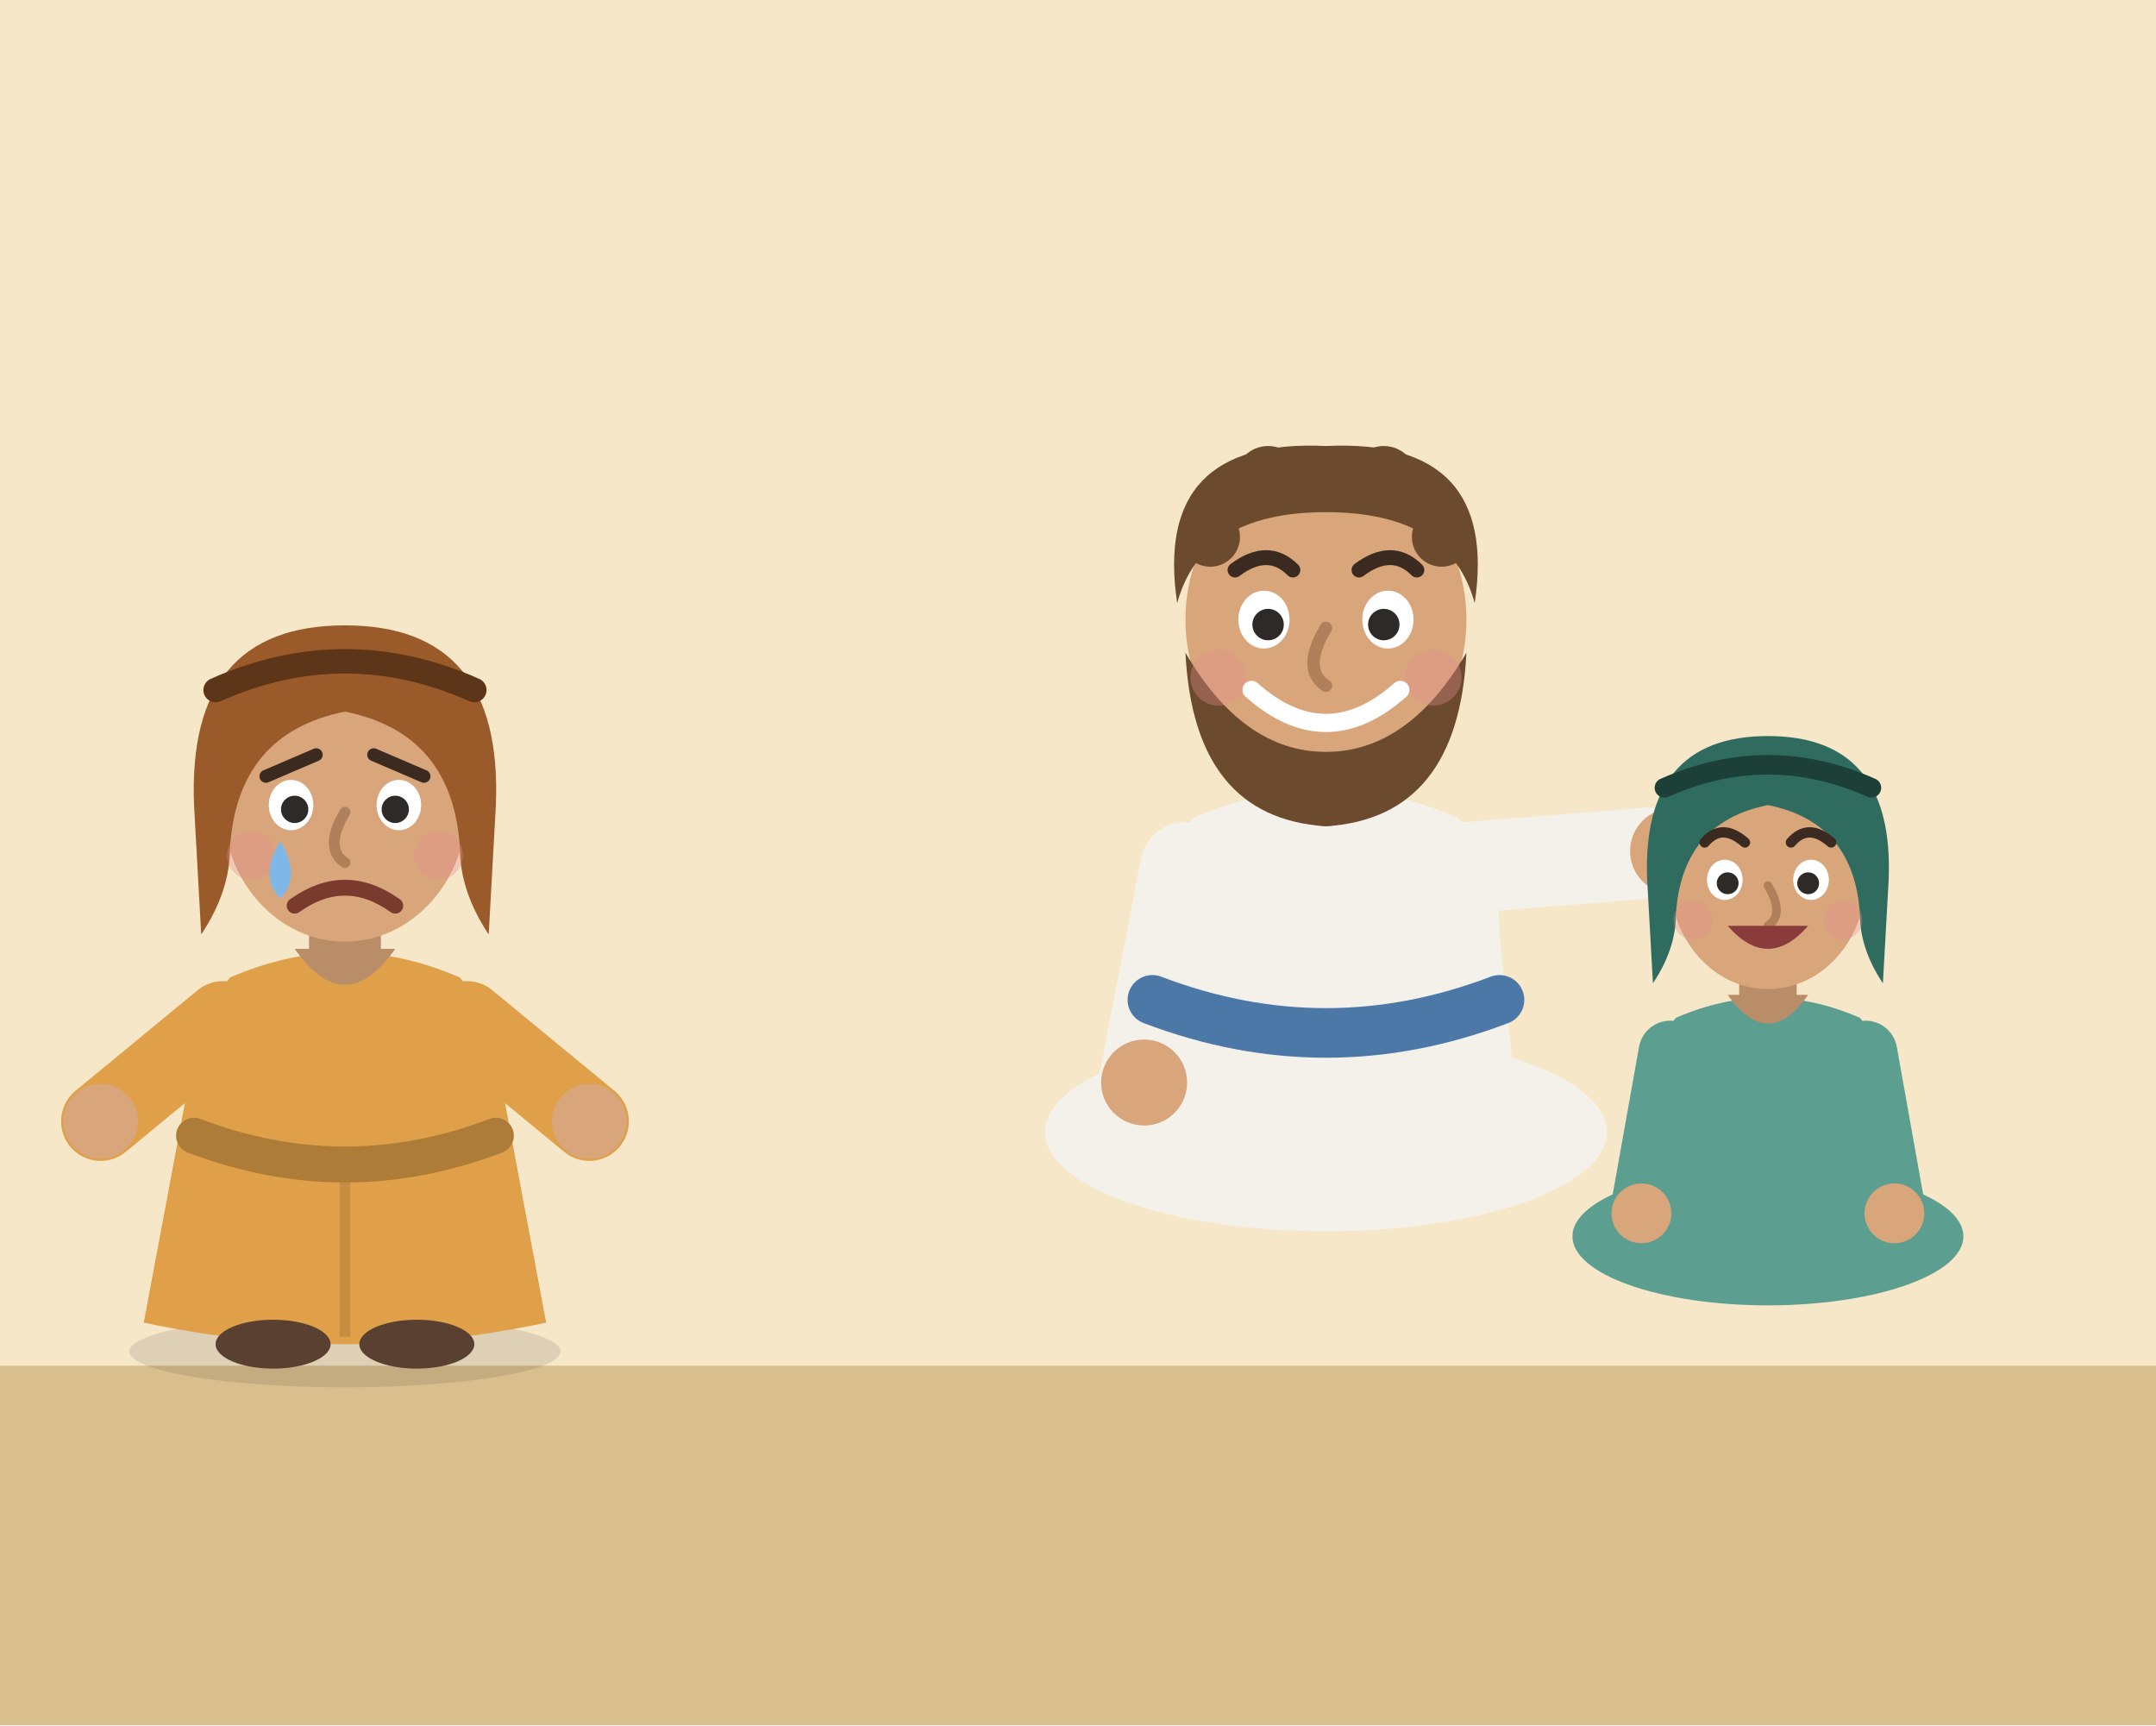
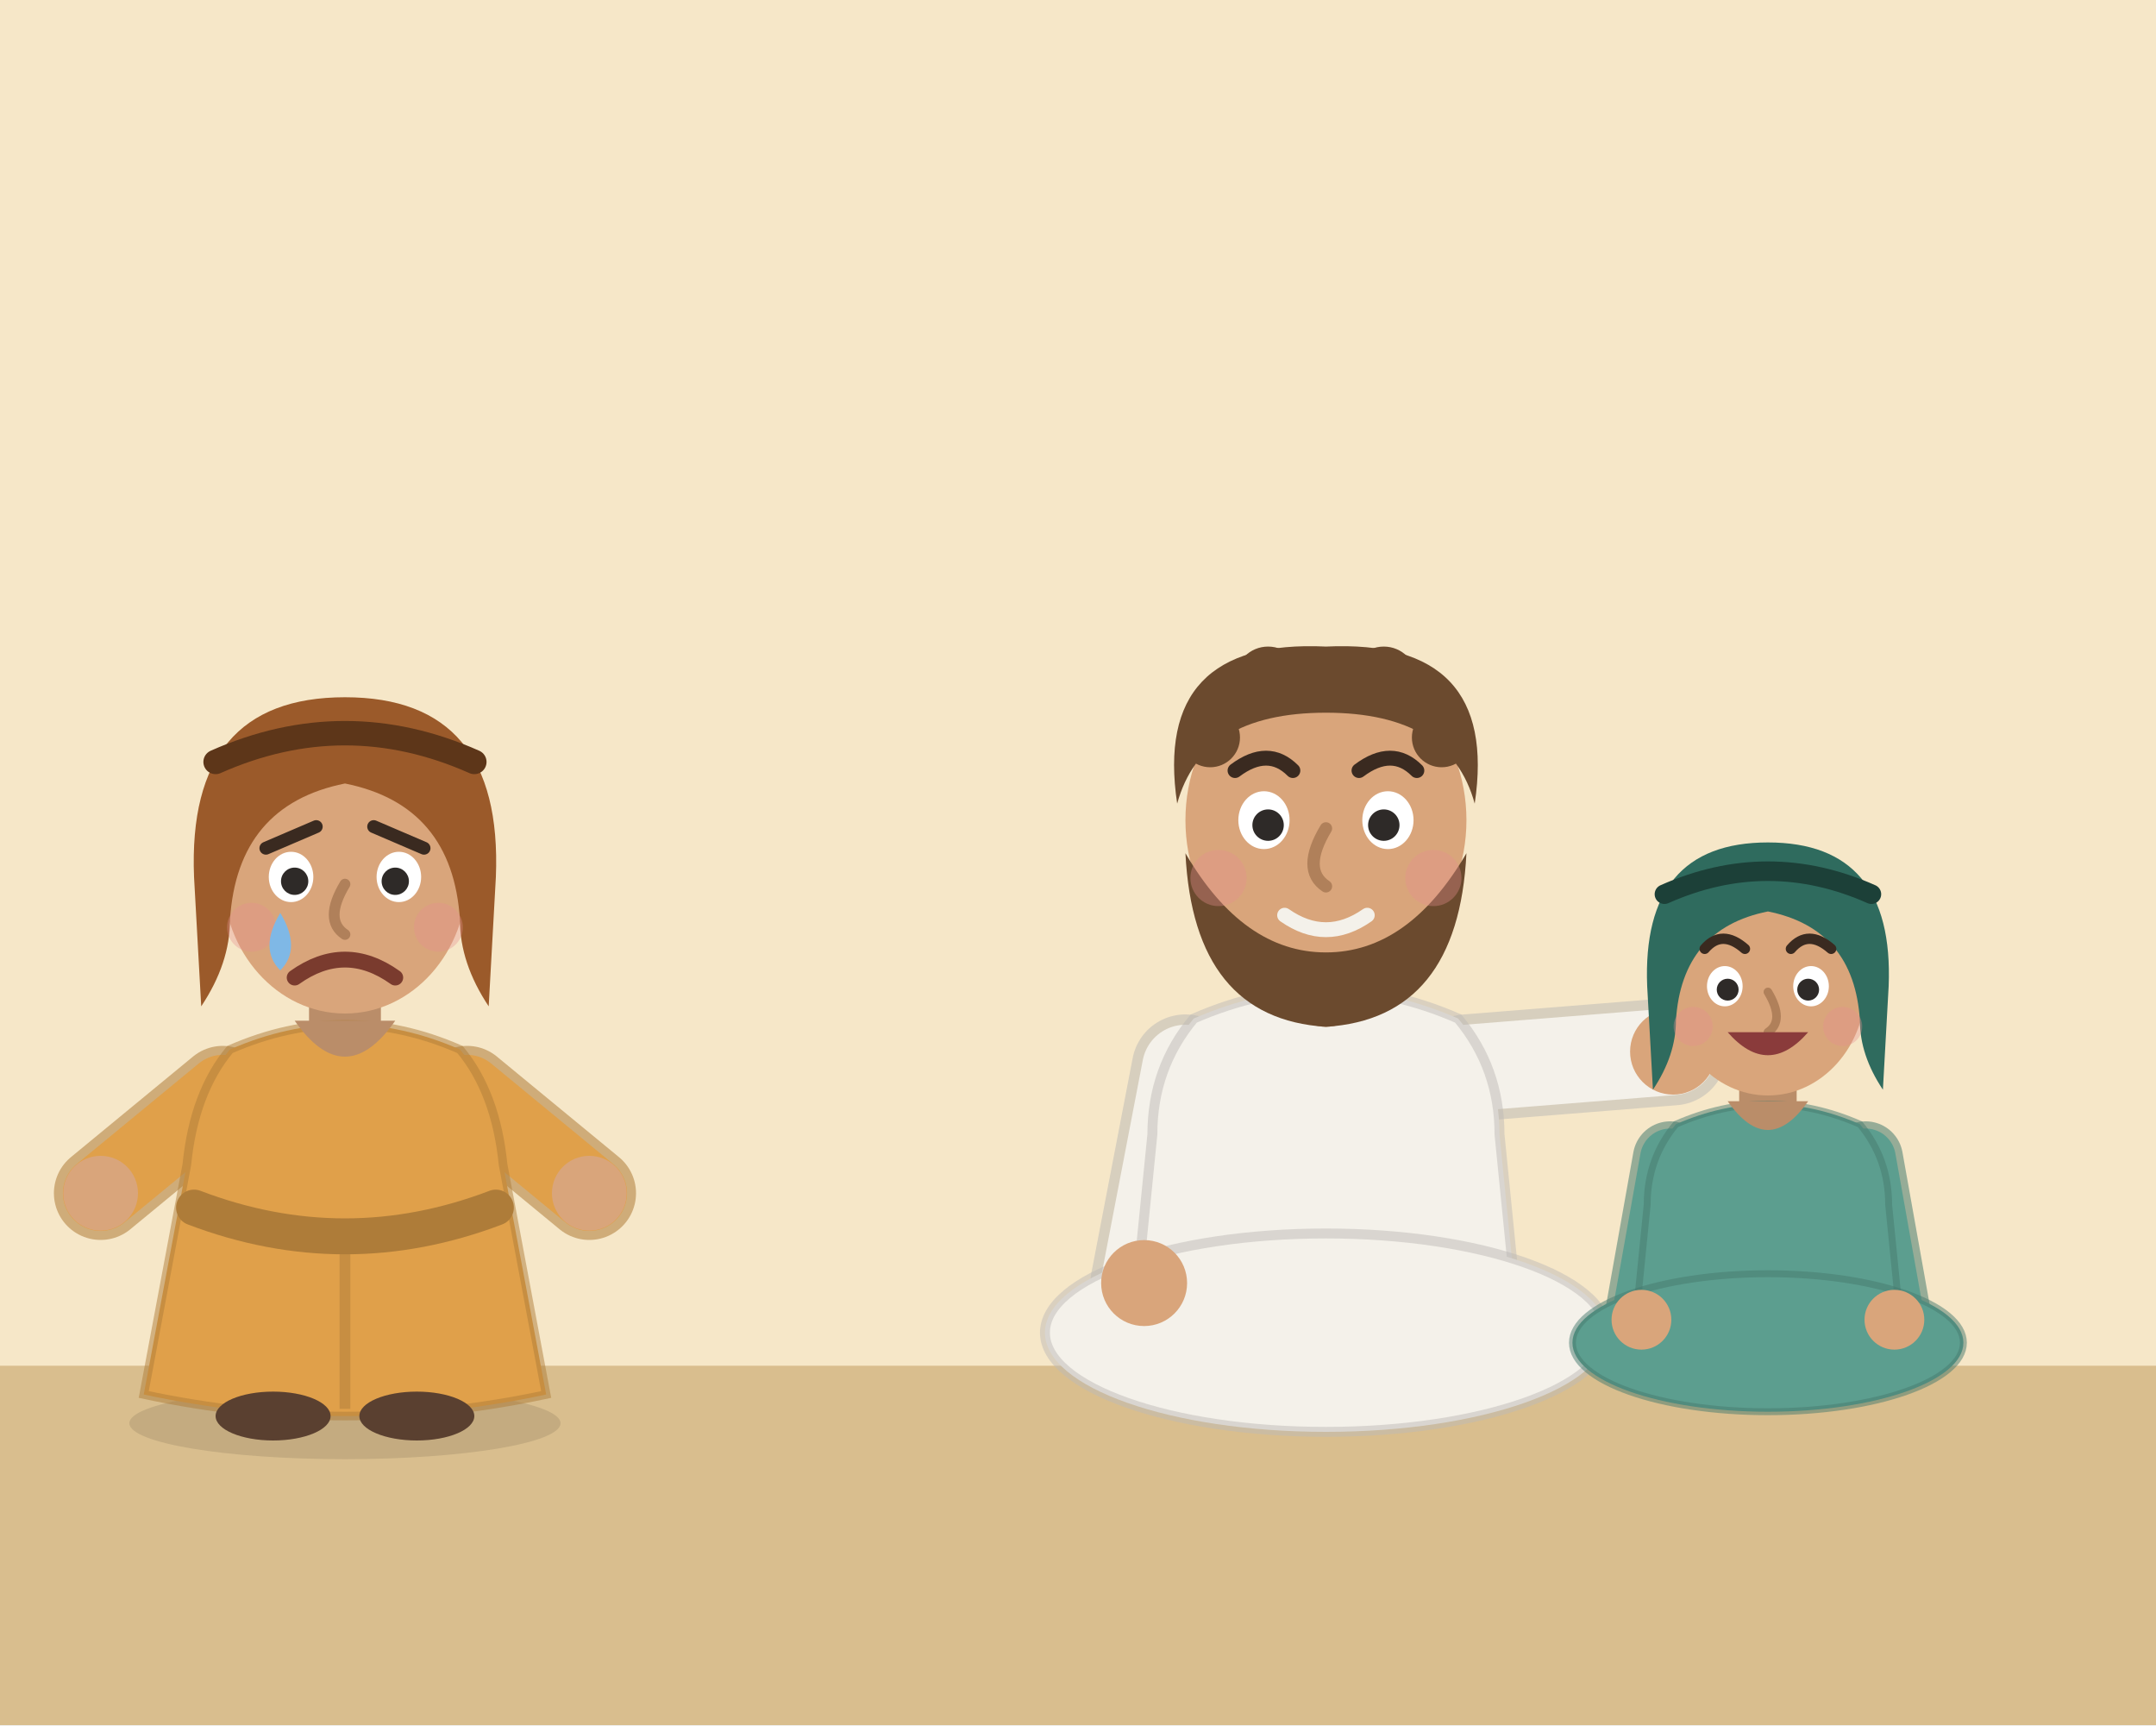
<svg xmlns="http://www.w3.org/2000/svg" viewBox="0 0 300 240">
  <rect width="300" height="240" fill="#F6E7C8" />
  <rect y="190" width="300" height="50" fill="#D9BE8E" />
-   <g transform="translate(18,84) scale(1.0)">
+   <g transform="translate(18,94.0) scale(1.0)">
    <ellipse cx="30" cy="104" rx="30" ry="5" fill="#000" opacity=".1" />
-     <line x1="13" y1="58" x2="-4" y2="72" stroke="#E0A04A" stroke-width="11" stroke-linecap="round" />
-     <line x1="47" y1="58" x2="64" y2="72" stroke="#E0A04A" stroke-width="11" stroke-linecap="round" />
+     <line x1="13" y1="58" x2="-4" y2="72" stroke="#AE7C39" stroke-width="13" stroke-linecap="round" opacity=".55" />
+     <line x1="13" y1="58" x2="-4" y2="72" stroke="#E0A04A" stroke-width="10.5" stroke-linecap="round" />
+     <line x1="47" y1="58" x2="64" y2="72" stroke="#AE7C39" stroke-width="13" stroke-linecap="round" opacity=".55" />
+     <line x1="47" y1="58" x2="64" y2="72" stroke="#E0A04A" stroke-width="10.5" stroke-linecap="round" />
    <rect x="25" y="40" width="10" height="14" rx="4" fill="#BA8D69" />
-     <path d="M14 52Q30 45 46 52Q51 58 52 68L58 100Q30 106 2 100L8 68Q9 58 14 52Z" fill="#E0A04A" />
+     <path d="M14 52Q30 45 46 52Q51 58 52 68L58 100Q30 106 2 100L8 68Q9 58 14 52Z" fill="#E0A04A" stroke="#AE7C39" stroke-width="1.2" stroke-opacity=".5" />
    <path d="M9 74Q30 82 51 74" stroke="#AE7C39" stroke-width="5" fill="none" stroke-linecap="round" />
    <path d="M30 80V102" stroke="#AE7C39" stroke-width="1.5" opacity=".5" />
    <ellipse cx="20" cy="103" rx="8" ry="3.4" fill="#5A4030" />
    <ellipse cx="40" cy="103" rx="8" ry="3.4" fill="#5A4030" />
    <path d="M23 48Q30 58 37 48Z" fill="#BA8D69" />
    <circle cx="-4" cy="72" r="5.2" fill="#D9A57B" />
    <circle cx="64" cy="72" r="5.2" fill="#D9A57B" />
    <ellipse cx="30" cy="28" rx="17" ry="19" fill="#D9A57B" />
    <path d="M30 3Q8 3 9 28L10 46Q14 40 14 34Q15 18 30 15Q45 18 46 34Q46 40 50 46L51 28Q52 3 30 3Z" fill="#9B5A2A" />
    <path d="M12 12Q30 4 48 12" stroke="#5D3619" stroke-width="3.4" fill="none" stroke-linecap="round" />
    <ellipse cx="22.5" cy="28" rx="3.1" ry="3.5" fill="#fff" />
    <ellipse cx="37.5" cy="28" rx="3.1" ry="3.5" fill="#fff" />
    <circle cx="23" cy="28.6" r="1.9" fill="#2E2A28" />
    <circle cx="37" cy="28.6" r="1.9" fill="#2E2A28" />
    <circle cx="17" cy="35" r="3.4" fill="#E58E8E" opacity=".35" />
    <circle cx="43" cy="35" r="3.4" fill="#E58E8E" opacity=".35" />
    <path d="M30 29q-3 5 0 7" stroke="#B0805A" stroke-width="1.5" fill="none" stroke-linecap="round" />
    <path d="M23 42q7-5 14 0" stroke="#7A3B2E" stroke-width="2.2" fill="none" stroke-linecap="round" />
    <path d="M19 24l7-3M41 24l-7-3" stroke="#3A2A20" stroke-width="1.8" stroke-linecap="round" />
    <path d="M21 33q-3 5 0 8q3-3 0-8z" fill="#7FB8E6" />
  </g>
-   <g transform="translate(150,54) scale(1.15)">
-     <line x1="13" y1="58" x2="8" y2="84" stroke="#F4F1EA" stroke-width="11" stroke-linecap="round" />
-     <line x1="47" y1="58" x2="72" y2="56" stroke="#F4F1EA" stroke-width="11" stroke-linecap="round" />
+   <g transform="translate(150,81.9) scale(1.15)">
+     <line x1="13" y1="58" x2="8" y2="84" stroke="#BEBBB6" stroke-width="13" stroke-linecap="round" opacity=".55" />
+     <line x1="13" y1="58" x2="8" y2="84" stroke="#F4F1EA" stroke-width="10.5" stroke-linecap="round" />
+     <line x1="47" y1="58" x2="72" y2="56" stroke="#BEBBB6" stroke-width="13" stroke-linecap="round" opacity=".55" />
+     <line x1="47" y1="58" x2="72" y2="56" stroke="#F4F1EA" stroke-width="10.5" stroke-linecap="round" />
    <rect x="25" y="40" width="10" height="14" rx="4" fill="#BA8D69" />
-     <path d="M14 52Q30 45 46 52Q51 58 51 66L53 86H7L9 66Q9 58 14 52Z" fill="#F4F1EA" />
-     <ellipse cx="30" cy="90" rx="34" ry="12" fill="#F4F1EA" />
+     <path d="M14 52Q30 45 46 52Q51 58 51 66L53 86H7L9 66Q9 58 14 52Z" fill="#F4F1EA" stroke="#BEBBB6" stroke-width="1.2" stroke-opacity=".5" />
+     <ellipse cx="30" cy="90" rx="34" ry="12" fill="#F4F1EA" stroke="#BEBBB6" stroke-width="1.2" stroke-opacity=".5" />
    <path d="M23 48Q30 58 37 48Z" fill="#BA8D69" />
    <circle cx="8" cy="84" r="5.2" fill="#D9A57B" />
    <circle cx="72" cy="56" r="5.2" fill="#D9A57B" />
    <ellipse cx="30" cy="28" rx="17" ry="19" fill="#D9A57B" />
    <path d="M12 26Q9 6 30 7Q51 6 48 26Q45 15 30 15Q15 15 12 26Z" fill="#6B4A2E" />
    <circle cx="16" cy="18" r="3.6" fill="#6B4A2E" />
    <circle cx="44" cy="18" r="3.6" fill="#6B4A2E" />
    <circle cx="23" cy="11" r="4" fill="#6B4A2E" />
    <circle cx="37" cy="11" r="4" fill="#6B4A2E" />
    <path d="M13 32Q14 52 30 53Q46 52 47 32Q40 44 30 44Q20 44 13 32Z" fill="#6B4A2E" />
    <ellipse cx="22.5" cy="28" rx="3.1" ry="3.5" fill="#fff" />
    <ellipse cx="37.5" cy="28" rx="3.1" ry="3.5" fill="#fff" />
    <circle cx="23" cy="28.6" r="1.9" fill="#2E2A28" />
    <circle cx="37" cy="28.6" r="1.9" fill="#2E2A28" />
    <circle cx="17" cy="35" r="3.4" fill="#E58E8E" opacity=".35" />
    <circle cx="43" cy="35" r="3.4" fill="#E58E8E" opacity=".35" />
    <path d="M30 29q-3 5 0 7" stroke="#B0805A" stroke-width="1.5" fill="none" stroke-linecap="round" />
-     <path d="M21 36.5q9 8 18 0" stroke="#FFFFFF" stroke-width="2.2" fill="none" stroke-linecap="round" />
+     <path d="M25 39.5q5 3.5 10 0" stroke="#F4F1EA" stroke-width="1.8" fill="none" stroke-linecap="round" />
    <path d="M19 22q4-3 7 0M34 22q4-3 7 0" stroke="#3A2A20" stroke-width="1.8" fill="none" stroke-linecap="round" />
  </g>
-   <g transform="translate(150,54) scale(1.15)">
-     <path d="M9 74Q30 82 51 74" stroke="#4C78A8" stroke-width="6" fill="none" stroke-linecap="round" />
-   </g>
-   <g transform="translate(270.0,100) scale(-0.8,0.8)">
-     <line x1="13" y1="58" x2="8" y2="86" stroke="#5C9E8F" stroke-width="11" stroke-linecap="round" />
-     <line x1="47" y1="58" x2="52" y2="86" stroke="#5C9E8F" stroke-width="11" stroke-linecap="round" />
+   <g transform="translate(270.0,114.8) scale(-0.8,0.8)">
+     <line x1="13" y1="58" x2="8" y2="86" stroke="#477B6F" stroke-width="13" stroke-linecap="round" opacity=".55" />
+     <line x1="13" y1="58" x2="8" y2="86" stroke="#5C9E8F" stroke-width="10.5" stroke-linecap="round" />
+     <line x1="47" y1="58" x2="52" y2="86" stroke="#477B6F" stroke-width="13" stroke-linecap="round" opacity=".55" />
+     <line x1="47" y1="58" x2="52" y2="86" stroke="#5C9E8F" stroke-width="10.5" stroke-linecap="round" />
    <rect x="25" y="40" width="10" height="14" rx="4" fill="#BA8D69" />
-     <path d="M14 52Q30 45 46 52Q51 58 51 66L53 86H7L9 66Q9 58 14 52Z" fill="#5C9E8F" />
-     <ellipse cx="30" cy="90" rx="34" ry="12" fill="#5C9E8F" />
+     <path d="M14 52Q30 45 46 52Q51 58 51 66L53 86H7L9 66Q9 58 14 52Z" fill="#5C9E8F" stroke="#477B6F" stroke-width="1.2" stroke-opacity=".5" />
+     <ellipse cx="30" cy="90" rx="34" ry="12" fill="#5C9E8F" stroke="#477B6F" stroke-width="1.2" stroke-opacity=".5" />
    <path d="M23 48Q30 58 37 48Z" fill="#BA8D69" />
    <circle cx="8" cy="86" r="5.2" fill="#D9A57B" />
    <circle cx="52" cy="86" r="5.2" fill="#D9A57B" />
    <ellipse cx="30" cy="28" rx="17" ry="19" fill="#D9A57B" />
    <path d="M30 3Q8 3 9 28L10 46Q14 40 14 34Q15 18 30 15Q45 18 46 34Q46 40 50 46L51 28Q52 3 30 3Z" fill="#2F6B5E" />
    <path d="M12 12Q30 4 48 12" stroke="#1C4038" stroke-width="3.4" fill="none" stroke-linecap="round" />
    <ellipse cx="22.5" cy="28" rx="3.1" ry="3.5" fill="#fff" />
    <ellipse cx="37.5" cy="28" rx="3.1" ry="3.5" fill="#fff" />
    <circle cx="23" cy="28.6" r="1.9" fill="#2E2A28" />
    <circle cx="37" cy="28.6" r="1.9" fill="#2E2A28" />
    <circle cx="17" cy="35" r="3.4" fill="#E58E8E" opacity=".35" />
    <circle cx="43" cy="35" r="3.4" fill="#E58E8E" opacity=".35" />
    <path d="M30 29q-3 5 0 7" stroke="#B0805A" stroke-width="1.5" fill="none" stroke-linecap="round" />
    <path d="M23 36q7 8 14 0z" fill="#8A3B3B" />
    <path d="M19 21.5q4-3.5 7 0M34 21.5q4-3.5 7 0" stroke="#3A2A20" stroke-width="1.8" fill="none" stroke-linecap="round" />
  </g>
</svg>
